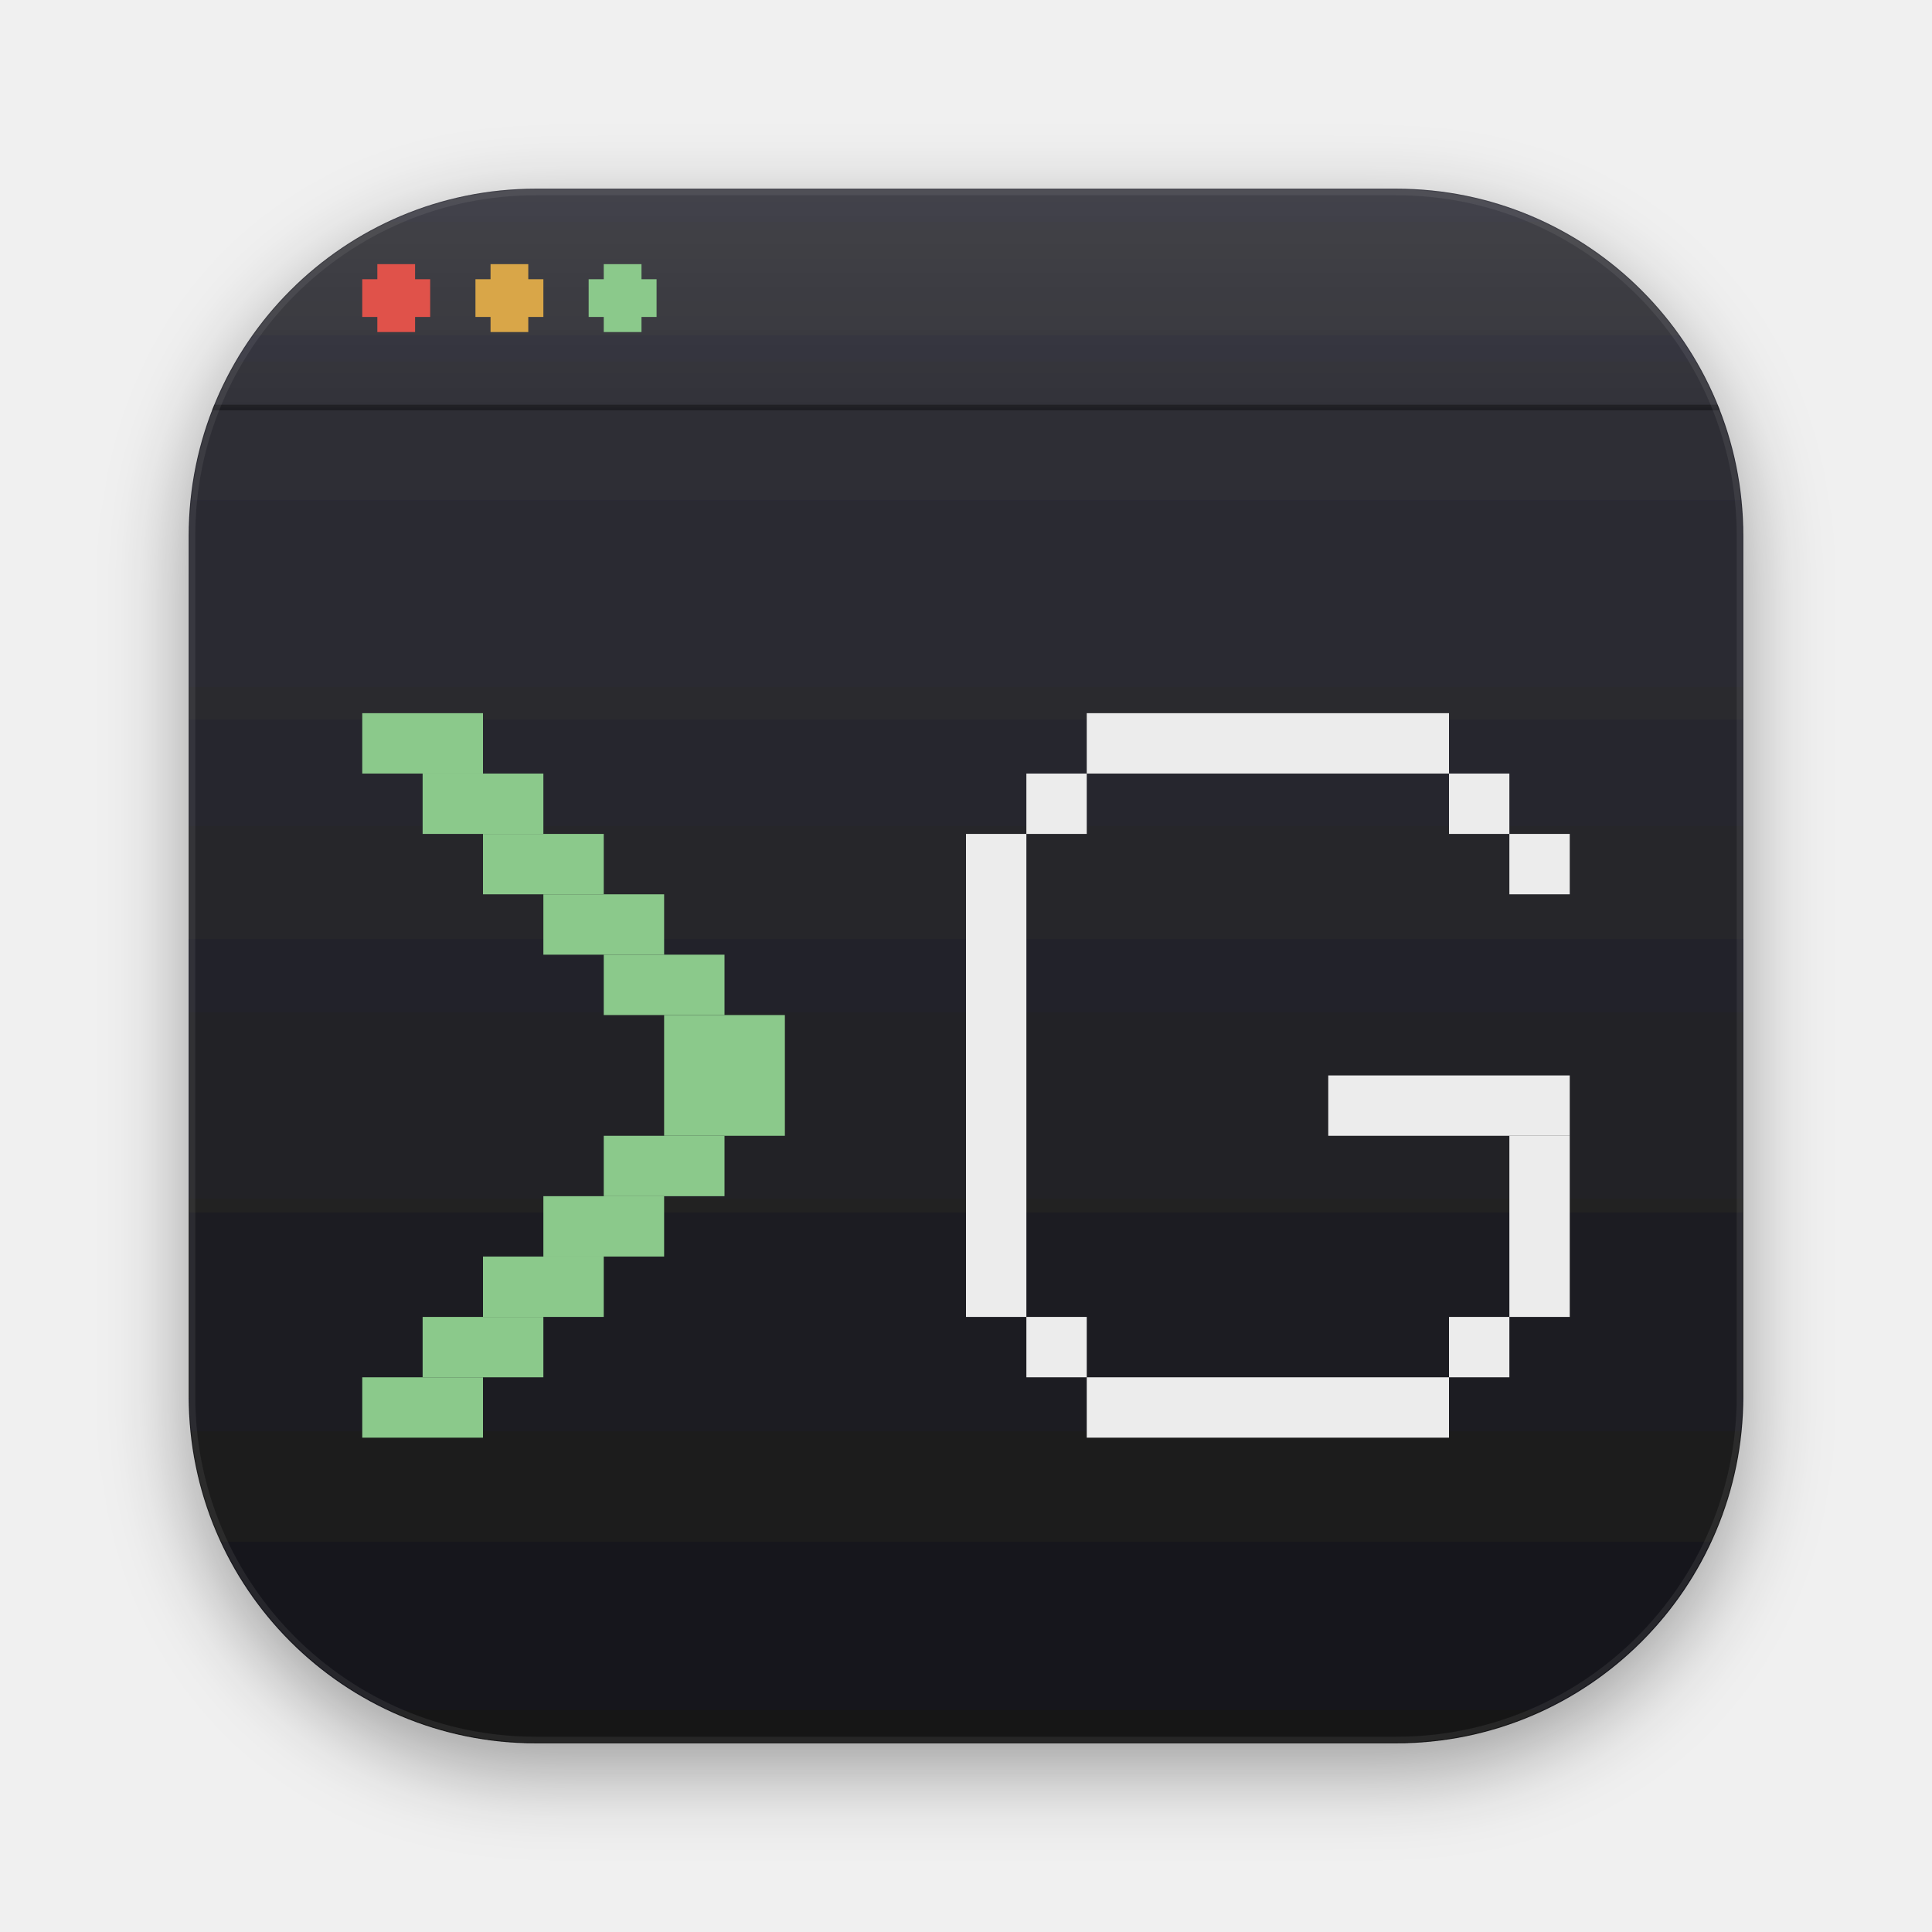
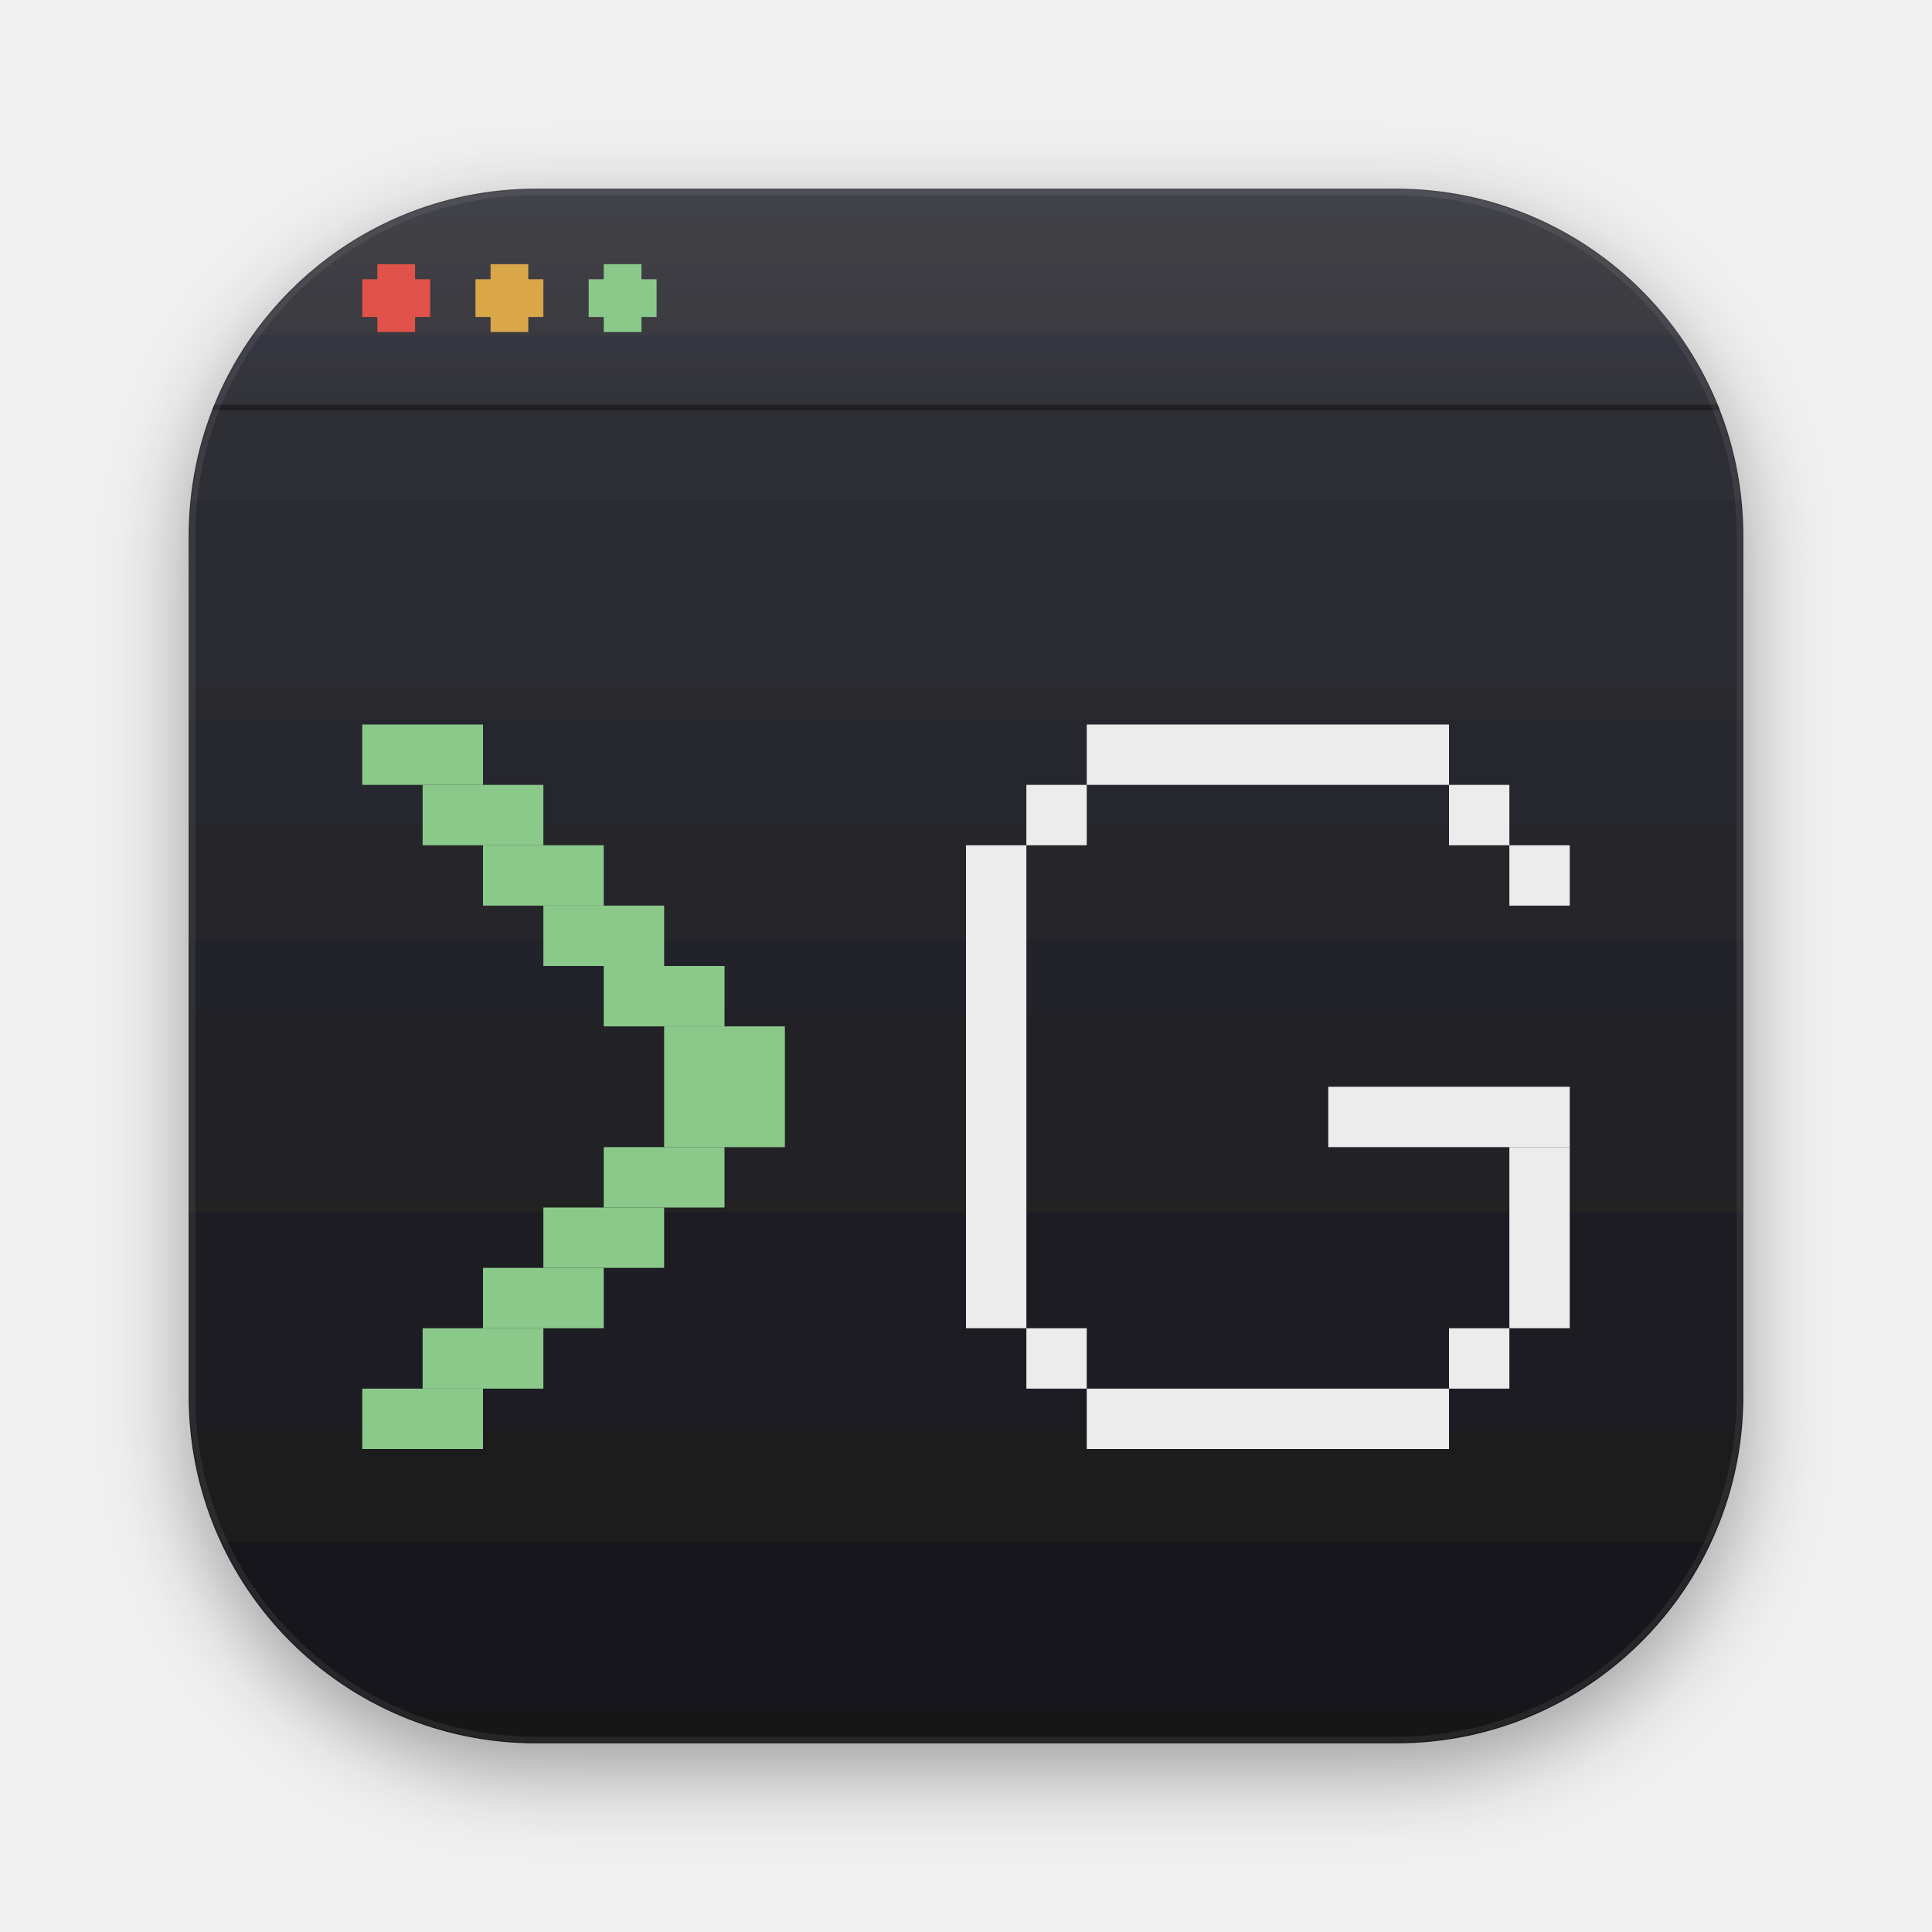
<svg xmlns="http://www.w3.org/2000/svg" width="1024" height="1024" viewBox="0 0 1024 1024">
  <defs>
    <linearGradient id="bg" x1="0" y1="0" x2="0" y2="1">
      <stop offset="0" stop-color="#32323a" />
      <stop offset="1" stop-color="#161619" />
    </linearGradient>
    <linearGradient id="barSheen" x1="0" y1="0" x2="0" y2="1">
      <stop offset="0" stop-color="#ffffff" stop-opacity="0.08" />
      <stop offset="1" stop-color="#ffffff" stop-opacity="0.02" />
    </linearGradient>
    <clipPath id="squircleClip">
      <rect x="100" y="100" width="824" height="824" rx="184" />
    </clipPath>
    <filter id="dropShadow" x="-20%" y="-20%" width="140%" height="140%">
      <feDropShadow dx="0" dy="14" stdDeviation="22" flood-color="#000000" flood-opacity="0.35" />
    </filter>
  </defs>
  <g filter="url(#dropShadow)">
    <rect x="100" y="100" width="824" height="824" rx="184" fill="url(#bg)" />
  </g>
  <g clip-path="url(#squircleClip)">
    <rect x="100" y="100" width="824" height="116" fill="url(#barSheen)" />
    <line x1="100" y1="216" x2="924" y2="216" stroke="#000000" stroke-opacity="0.35" stroke-width="3" />
    <g fill="#e0524a">
      <rect x="200" y="140" width="20" height="36" />
      <rect x="192" y="148" width="36" height="20" />
    </g>
    <g fill="#d9a648">
      <rect x="260" y="140" width="20" height="36" />
      <rect x="252" y="148" width="36" height="20" />
    </g>
    <g fill="#8bc98b">
      <rect x="320" y="140" width="20" height="36" />
      <rect x="312" y="148" width="36" height="20" />
    </g>
  </g>
  <g fill="#8bc98b">
-     <rect x="192" y="378" width="64" height="32" />
-     <rect x="224" y="410" width="64" height="32" />
-     <rect x="256" y="442" width="64" height="32" />
-     <rect x="288" y="474" width="64" height="32" />
-     <rect x="320" y="506" width="64" height="32" />
-     <rect x="352" y="538" width="64" height="64" />
-     <rect x="320" y="602" width="64" height="32" />
-     <rect x="288" y="634" width="64" height="32" />
-     <rect x="256" y="666" width="64" height="32" />
-     <rect x="224" y="698" width="64" height="32" />
-     <rect x="192" y="730" width="64" height="32" />
+     <rect x="192" y="384" width="64" height="32" />
+     <rect x="224" y="416" width="64" height="32" />
+     <rect x="256" y="448" width="64" height="32" />
+     <rect x="288" y="480" width="64" height="32" />
+     <rect x="320" y="512" width="64" height="32" />
+     <rect x="352" y="544" width="64" height="64" />
+     <rect x="320" y="608" width="64" height="32" />
+     <rect x="288" y="640" width="64" height="32" />
+     <rect x="256" y="672" width="64" height="32" />
+     <rect x="224" y="704" width="64" height="32" />
+     <rect x="192" y="736" width="64" height="32" />
  </g>
  <g fill="#ececec">
-     <rect x="576" y="378" width="192" height="32" />
-     <rect x="544" y="410" width="32" height="32" />
-     <rect x="768" y="410" width="32" height="32" />
-     <rect x="800" y="442" width="32" height="32" />
-     <rect x="512" y="442" width="32" height="256" />
-     <rect x="704" y="570" width="128" height="32" />
-     <rect x="800" y="602" width="32" height="96" />
-     <rect x="544" y="698" width="32" height="32" />
-     <rect x="768" y="698" width="32" height="32" />
-     <rect x="576" y="730" width="192" height="32" />
+     <rect x="576" y="384" width="192" height="32" />
+     <rect x="544" y="416" width="32" height="32" />
+     <rect x="768" y="416" width="32" height="32" />
+     <rect x="800" y="448" width="32" height="32" />
+     <rect x="512" y="448" width="32" height="256" />
+     <rect x="704" y="576" width="128" height="32" />
+     <rect x="800" y="608" width="32" height="96" />
+     <rect x="544" y="704" width="32" height="32" />
+     <rect x="768" y="704" width="32" height="32" />
+     <rect x="576" y="736" width="192" height="32" />
  </g>
  <rect x="102" y="102" width="820" height="820" rx="182" fill="none" stroke="#ffffff" stroke-opacity="0.07" stroke-width="3" />
</svg>
